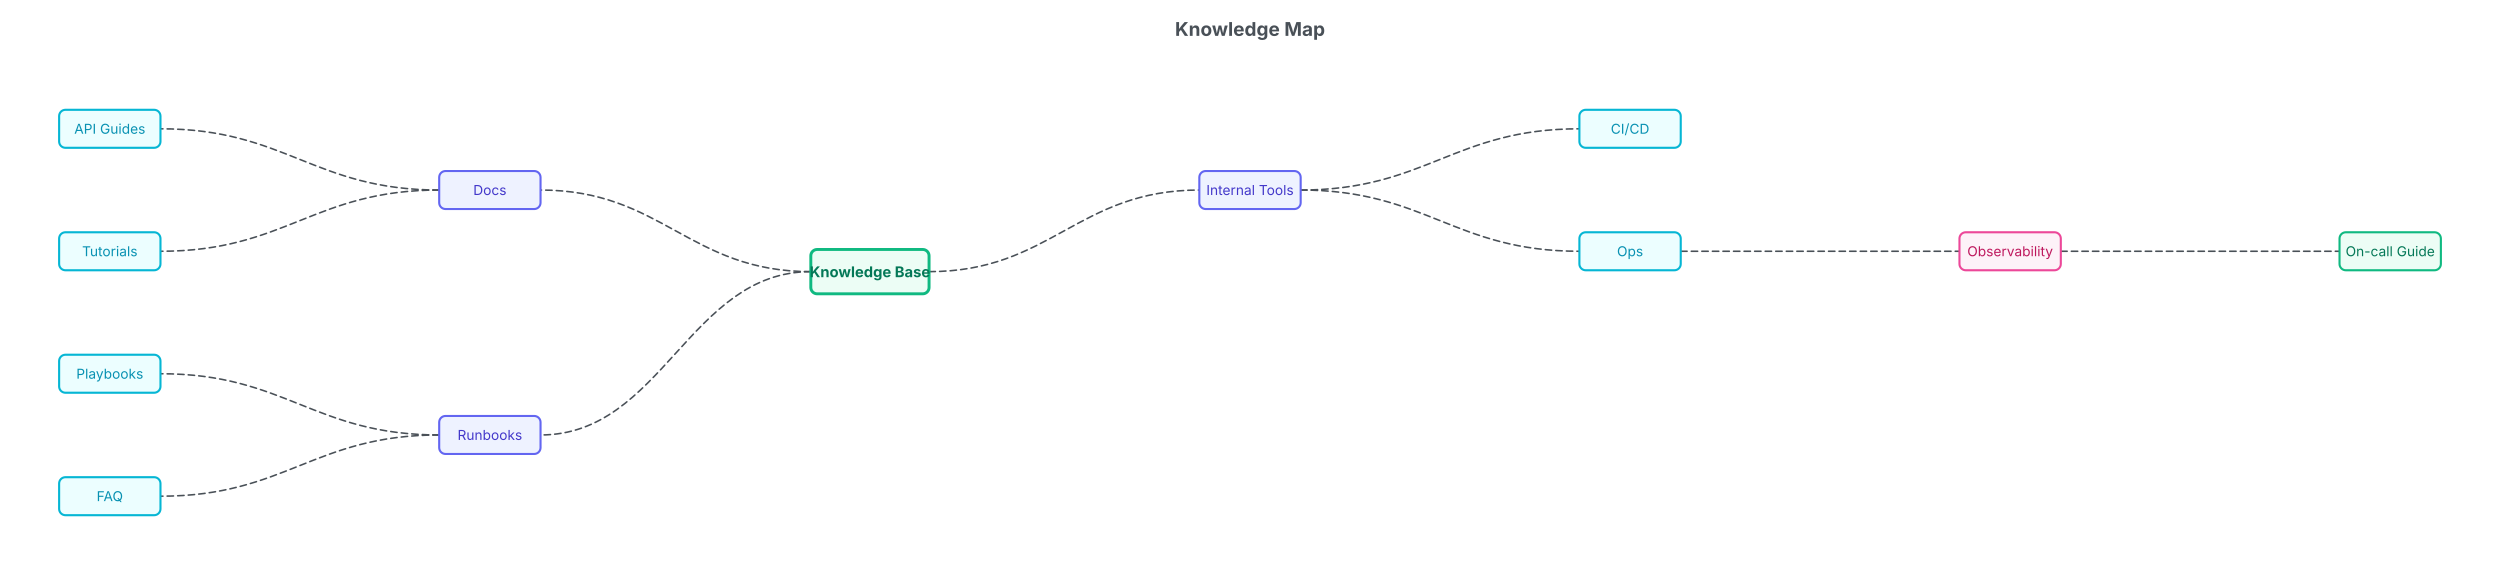
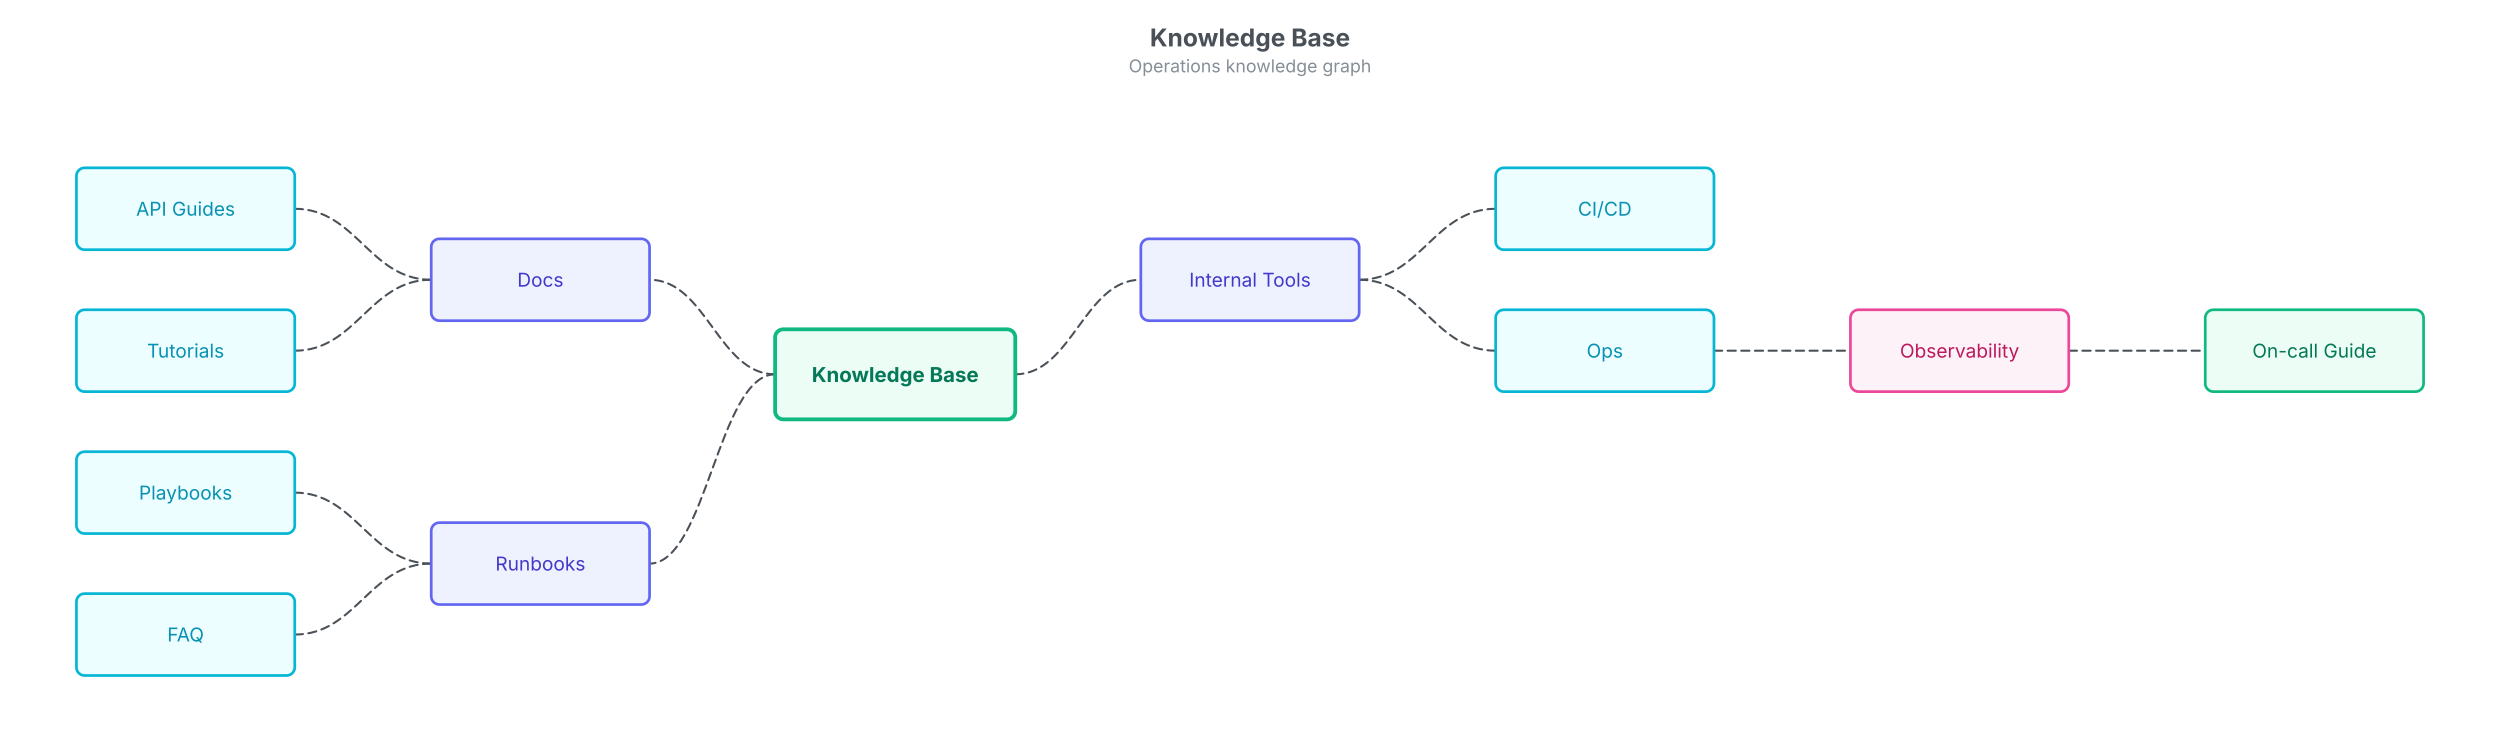
- <svg xmlns="http://www.w3.org/2000/svg" width="2368" height="544" viewBox="-824 -122 2368 544">
-   <text x="360" y="-88" text-anchor="middle" font-family="Inter, system-ui, -apple-system, sans-serif" font-size="18" font-weight="700" fill="#495057">Knowledge Map</text>
+ <svg xmlns="http://www.w3.org/2000/svg" width="1832" height="551" viewBox="-656 -153 1832 551">
+   <text x="260" y="-119" text-anchor="middle" font-family="Inter, system-ui, -apple-system, sans-serif" font-size="18" font-weight="700" fill="#495057">Knowledge Base</text>
+   <text x="260" y="-100" text-anchor="middle" font-family="Inter, system-ui, -apple-system, sans-serif" font-size="13" fill="#868e96">Operations knowledge graph</text>
  <g class="mindmap">
-     <path d="M-56,135.3 C-171.2,135.3 -196.8,58 -312,58" fill="none" stroke="#495057" stroke-width="1.5" stroke-linecap="round" stroke-dasharray="6,4">
+     <path d="M-88,121.3 C-129.4,121.3 -138.6,52 -180,52" fill="none" stroke="#495057" stroke-width="1.5" stroke-linecap="round" stroke-dasharray="6,4">
      <animate attributeName="stroke-dashoffset" from="0" to="-20" dur="0.8s" repeatCount="indefinite" />
    </path>
-     <path d="M-56,135.3 C-171.2,135.3 -196.8,290 -312,290" fill="none" stroke="#495057" stroke-width="1.5" stroke-linecap="round" stroke-dasharray="6,4">
+     <path d="M-88,121.3 C-129.4,121.3 -138.6,260 -180,260" fill="none" stroke="#495057" stroke-width="1.5" stroke-linecap="round" stroke-dasharray="6,4">
      <animate attributeName="stroke-dashoffset" from="0" to="-20" dur="0.8s" repeatCount="indefinite" />
    </path>
-     <path d="M-408,58 C-526.8,58 -553.2,0 -672,0" fill="none" stroke="#495057" stroke-width="1.5" stroke-linecap="round" stroke-dasharray="6,4">
+     <path d="M-340,52 C-385,52 -395,0 -440,0" fill="none" stroke="#495057" stroke-width="1.5" stroke-linecap="round" stroke-dasharray="6,4">
      <animate attributeName="stroke-dashoffset" from="0" to="-20" dur="0.8s" repeatCount="indefinite" />
    </path>
-     <path d="M-408,290 C-526.8,290 -553.2,232 -672,232" fill="none" stroke="#495057" stroke-width="1.5" stroke-linecap="round" stroke-dasharray="6,4">
+     <path d="M-340,260 C-385,260 -395,208 -440,208" fill="none" stroke="#495057" stroke-width="1.5" stroke-linecap="round" stroke-dasharray="6,4">
      <animate attributeName="stroke-dashoffset" from="0" to="-20" dur="0.8s" repeatCount="indefinite" />
    </path>
-     <path d="M-408,58 C-526.8,58 -553.2,116 -672,116" fill="none" stroke="#495057" stroke-width="1.5" stroke-linecap="round" stroke-dasharray="6,4">
+     <path d="M-340,52 C-385,52 -395,104 -440,104" fill="none" stroke="#495057" stroke-width="1.5" stroke-linecap="round" stroke-dasharray="6,4">
      <animate attributeName="stroke-dashoffset" from="0" to="-20" dur="0.8s" repeatCount="indefinite" />
    </path>
-     <path d="M-408,290 C-526.8,290 -553.2,348 -672,348" fill="none" stroke="#495057" stroke-width="1.5" stroke-linecap="round" stroke-dasharray="6,4">
+     <path d="M-340,260 C-385,260 -395,312 -440,312" fill="none" stroke="#495057" stroke-width="1.5" stroke-linecap="round" stroke-dasharray="6,4">
      <animate attributeName="stroke-dashoffset" from="0" to="-20" dur="0.8s" repeatCount="indefinite" />
    </path>
-     <path d="M56,135.3 C171.2,135.3 196.8,58 312,58" fill="none" stroke="#495057" stroke-width="1.5" stroke-linecap="round" stroke-dasharray="6,4">
+     <path d="M88,121.3 C129.4,121.3 138.6,52 180,52" fill="none" stroke="#495057" stroke-width="1.5" stroke-linecap="round" stroke-dasharray="6,4">
      <animate attributeName="stroke-dashoffset" from="0" to="-20" dur="0.8s" repeatCount="indefinite" />
    </path>
-     <path d="M408,58 C526.8,58 553.2,0 672,0" fill="none" stroke="#495057" stroke-width="1.5" stroke-linecap="round" stroke-dasharray="6,4">
+     <path d="M340,52 C385,52 395,0 440,0" fill="none" stroke="#495057" stroke-width="1.5" stroke-linecap="round" stroke-dasharray="6,4">
      <animate attributeName="stroke-dashoffset" from="0" to="-20" dur="0.8s" repeatCount="indefinite" />
    </path>
-     <path d="M408,58 C526.8,58 553.2,116 672,116" fill="none" stroke="#495057" stroke-width="1.5" stroke-linecap="round" stroke-dasharray="6,4">
+     <path d="M340,52 C385,52 395,104 440,104" fill="none" stroke="#495057" stroke-width="1.5" stroke-linecap="round" stroke-dasharray="6,4">
      <animate attributeName="stroke-dashoffset" from="0" to="-20" dur="0.8s" repeatCount="indefinite" />
    </path>
-     <path d="M768,116 C886.8,116 913.2,116 1032,116" fill="none" stroke="#495057" stroke-width="1.5" stroke-linecap="round" stroke-dasharray="6,4">
+     <path d="M600,104 C645,104 655,104 700,104" fill="none" stroke="#495057" stroke-width="1.5" stroke-linecap="round" stroke-dasharray="6,4">
      <animate attributeName="stroke-dashoffset" from="0" to="-20" dur="0.8s" repeatCount="indefinite" />
    </path>
-     <path d="M1128,116 C1246.8,116 1273.2,116 1392,116" fill="none" stroke="#495057" stroke-width="1.5" stroke-linecap="round" stroke-dasharray="6,4">
+     <path d="M860,104 C905,104 915,104 960,104" fill="none" stroke="#495057" stroke-width="1.5" stroke-linecap="round" stroke-dasharray="6,4">
      <animate attributeName="stroke-dashoffset" from="0" to="-20" dur="0.8s" repeatCount="indefinite" />
    </path>
    <g class="node node-terminal" data-id="root">
-       <rect x="-56" y="114.3" width="112" height="42" rx="6" ry="6" fill="#ecfdf5" stroke="#10b981" stroke-width="2.8" />
-       <text x="0" y="135.3" text-anchor="middle" dominant-baseline="middle" font-family="Inter, system-ui, -apple-system, sans-serif" font-size="14" font-weight="700" fill="#047857">Knowledge Base</text>
+       <rect x="-88" y="88.3" width="176" height="66" rx="6" ry="6" fill="#ecfdf5" stroke="#10b981" stroke-width="2.8" />
+       <text x="0" y="121.3" text-anchor="middle" dominant-baseline="middle" font-family="Inter, system-ui, -apple-system, sans-serif" font-size="15" font-weight="700" fill="#047857">Knowledge Base</text>
    </g>
    <g class="node node-process" data-id="docs">
-       <rect x="-408" y="40" width="96" height="36" rx="6" ry="6" fill="#eef2ff" stroke="#6366f1" stroke-width="2" />
-       <text x="-360" y="58" text-anchor="middle" dominant-baseline="middle" font-family="Inter, system-ui, -apple-system, sans-serif" font-size="13" fill="#4338ca">Docs</text>
+       <rect x="-340" y="22" width="160" height="60" rx="6" ry="6" fill="#eef2ff" stroke="#6366f1" stroke-width="2" />
+       <text x="-260" y="52" text-anchor="middle" dominant-baseline="middle" font-family="Inter, system-ui, -apple-system, sans-serif" font-size="14" fill="#4338ca">Docs</text>
    </g>
    <g class="node node-process" data-id="runbooks">
-       <rect x="-408" y="272" width="96" height="36" rx="6" ry="6" fill="#eef2ff" stroke="#6366f1" stroke-width="2" />
-       <text x="-360" y="290" text-anchor="middle" dominant-baseline="middle" font-family="Inter, system-ui, -apple-system, sans-serif" font-size="13" fill="#4338ca">Runbooks</text>
+       <rect x="-340" y="230" width="160" height="60" rx="6" ry="6" fill="#eef2ff" stroke="#6366f1" stroke-width="2" />
+       <text x="-260" y="260" text-anchor="middle" dominant-baseline="middle" font-family="Inter, system-ui, -apple-system, sans-serif" font-size="14" fill="#4338ca">Runbooks</text>
    </g>
    <g class="node node-decision" data-id="apis">
-       <rect x="-768" y="-18" width="96" height="36" rx="6" ry="6" fill="#ecfeff" stroke="#06b6d4" stroke-width="2" />
-       <text x="-720" y="0" text-anchor="middle" dominant-baseline="middle" font-family="Inter, system-ui, -apple-system, sans-serif" font-size="13" fill="#0891b2">API Guides</text>
+       <rect x="-600" y="-30" width="160" height="60" rx="6" ry="6" fill="#ecfeff" stroke="#06b6d4" stroke-width="2" />
+       <text x="-520" y="0" text-anchor="middle" dominant-baseline="middle" font-family="Inter, system-ui, -apple-system, sans-serif" font-size="14" fill="#0891b2">API Guides</text>
    </g>
    <g class="node node-decision" data-id="playbooks">
-       <rect x="-768" y="214" width="96" height="36" rx="6" ry="6" fill="#ecfeff" stroke="#06b6d4" stroke-width="2" />
-       <text x="-720" y="232" text-anchor="middle" dominant-baseline="middle" font-family="Inter, system-ui, -apple-system, sans-serif" font-size="13" fill="#0891b2">Playbooks</text>
+       <rect x="-600" y="178" width="160" height="60" rx="6" ry="6" fill="#ecfeff" stroke="#06b6d4" stroke-width="2" />
+       <text x="-520" y="208" text-anchor="middle" dominant-baseline="middle" font-family="Inter, system-ui, -apple-system, sans-serif" font-size="14" fill="#0891b2">Playbooks</text>
    </g>
    <g class="node node-decision" data-id="tutorials">
-       <rect x="-768" y="98" width="96" height="36" rx="6" ry="6" fill="#ecfeff" stroke="#06b6d4" stroke-width="2" />
-       <text x="-720" y="116" text-anchor="middle" dominant-baseline="middle" font-family="Inter, system-ui, -apple-system, sans-serif" font-size="13" fill="#0891b2">Tutorials</text>
+       <rect x="-600" y="74" width="160" height="60" rx="6" ry="6" fill="#ecfeff" stroke="#06b6d4" stroke-width="2" />
+       <text x="-520" y="104" text-anchor="middle" dominant-baseline="middle" font-family="Inter, system-ui, -apple-system, sans-serif" font-size="14" fill="#0891b2">Tutorials</text>
    </g>
    <g class="node node-decision" data-id="faq">
-       <rect x="-768" y="330" width="96" height="36" rx="6" ry="6" fill="#ecfeff" stroke="#06b6d4" stroke-width="2" />
-       <text x="-720" y="348" text-anchor="middle" dominant-baseline="middle" font-family="Inter, system-ui, -apple-system, sans-serif" font-size="13" fill="#0891b2">FAQ</text>
+       <rect x="-600" y="282" width="160" height="60" rx="6" ry="6" fill="#ecfeff" stroke="#06b6d4" stroke-width="2" />
+       <text x="-520" y="312" text-anchor="middle" dominant-baseline="middle" font-family="Inter, system-ui, -apple-system, sans-serif" font-size="14" fill="#0891b2">FAQ</text>
    </g>
    <g class="node node-process" data-id="tools">
-       <rect x="312" y="40" width="96" height="36" rx="6" ry="6" fill="#eef2ff" stroke="#6366f1" stroke-width="2" />
-       <text x="360" y="58" text-anchor="middle" dominant-baseline="middle" font-family="Inter, system-ui, -apple-system, sans-serif" font-size="13" fill="#4338ca">Internal Tools</text>
+       <rect x="180" y="22" width="160" height="60" rx="6" ry="6" fill="#eef2ff" stroke="#6366f1" stroke-width="2" />
+       <text x="260" y="52" text-anchor="middle" dominant-baseline="middle" font-family="Inter, system-ui, -apple-system, sans-serif" font-size="14" fill="#4338ca">Internal Tools</text>
    </g>
    <g class="node node-decision" data-id="ci">
-       <rect x="672" y="-18" width="96" height="36" rx="6" ry="6" fill="#ecfeff" stroke="#06b6d4" stroke-width="2" />
-       <text x="720" y="0" text-anchor="middle" dominant-baseline="middle" font-family="Inter, system-ui, -apple-system, sans-serif" font-size="13" fill="#0891b2">CI/CD</text>
+       <rect x="440" y="-30" width="160" height="60" rx="6" ry="6" fill="#ecfeff" stroke="#06b6d4" stroke-width="2" />
+       <text x="520" y="0" text-anchor="middle" dominant-baseline="middle" font-family="Inter, system-ui, -apple-system, sans-serif" font-size="14" fill="#0891b2">CI/CD</text>
    </g>
    <g class="node node-decision" data-id="ops">
-       <rect x="672" y="98" width="96" height="36" rx="6" ry="6" fill="#ecfeff" stroke="#06b6d4" stroke-width="2" />
-       <text x="720" y="116" text-anchor="middle" dominant-baseline="middle" font-family="Inter, system-ui, -apple-system, sans-serif" font-size="13" fill="#0891b2">Ops</text>
+       <rect x="440" y="74" width="160" height="60" rx="6" ry="6" fill="#ecfeff" stroke="#06b6d4" stroke-width="2" />
+       <text x="520" y="104" text-anchor="middle" dominant-baseline="middle" font-family="Inter, system-ui, -apple-system, sans-serif" font-size="14" fill="#0891b2">Ops</text>
    </g>
    <g class="node node-io" data-id="observability">
-       <rect x="1032" y="98" width="96" height="36" rx="6" ry="6" fill="#fdf2f8" stroke="#ec4899" stroke-width="2" />
-       <text x="1080" y="116" text-anchor="middle" dominant-baseline="middle" font-family="Inter, system-ui, -apple-system, sans-serif" font-size="13" fill="#be185d">Observability</text>
+       <rect x="700" y="74" width="160" height="60" rx="6" ry="6" fill="#fdf2f8" stroke="#ec4899" stroke-width="2" />
+       <text x="780" y="104" text-anchor="middle" dominant-baseline="middle" font-family="Inter, system-ui, -apple-system, sans-serif" font-size="14" fill="#be185d">Observability</text>
    </g>
    <g class="node node-terminal" data-id="oncall">
-       <rect x="1392" y="98" width="96" height="36" rx="6" ry="6" fill="#ecfdf5" stroke="#10b981" stroke-width="2" />
-       <text x="1440" y="116" text-anchor="middle" dominant-baseline="middle" font-family="Inter, system-ui, -apple-system, sans-serif" font-size="13" fill="#047857">On-call Guide</text>
+       <rect x="960" y="74" width="160" height="60" rx="6" ry="6" fill="#ecfdf5" stroke="#10b981" stroke-width="2" />
+       <text x="1040" y="104" text-anchor="middle" dominant-baseline="middle" font-family="Inter, system-ui, -apple-system, sans-serif" font-size="14" fill="#047857">On-call Guide</text>
    </g>
  </g>
</svg>
